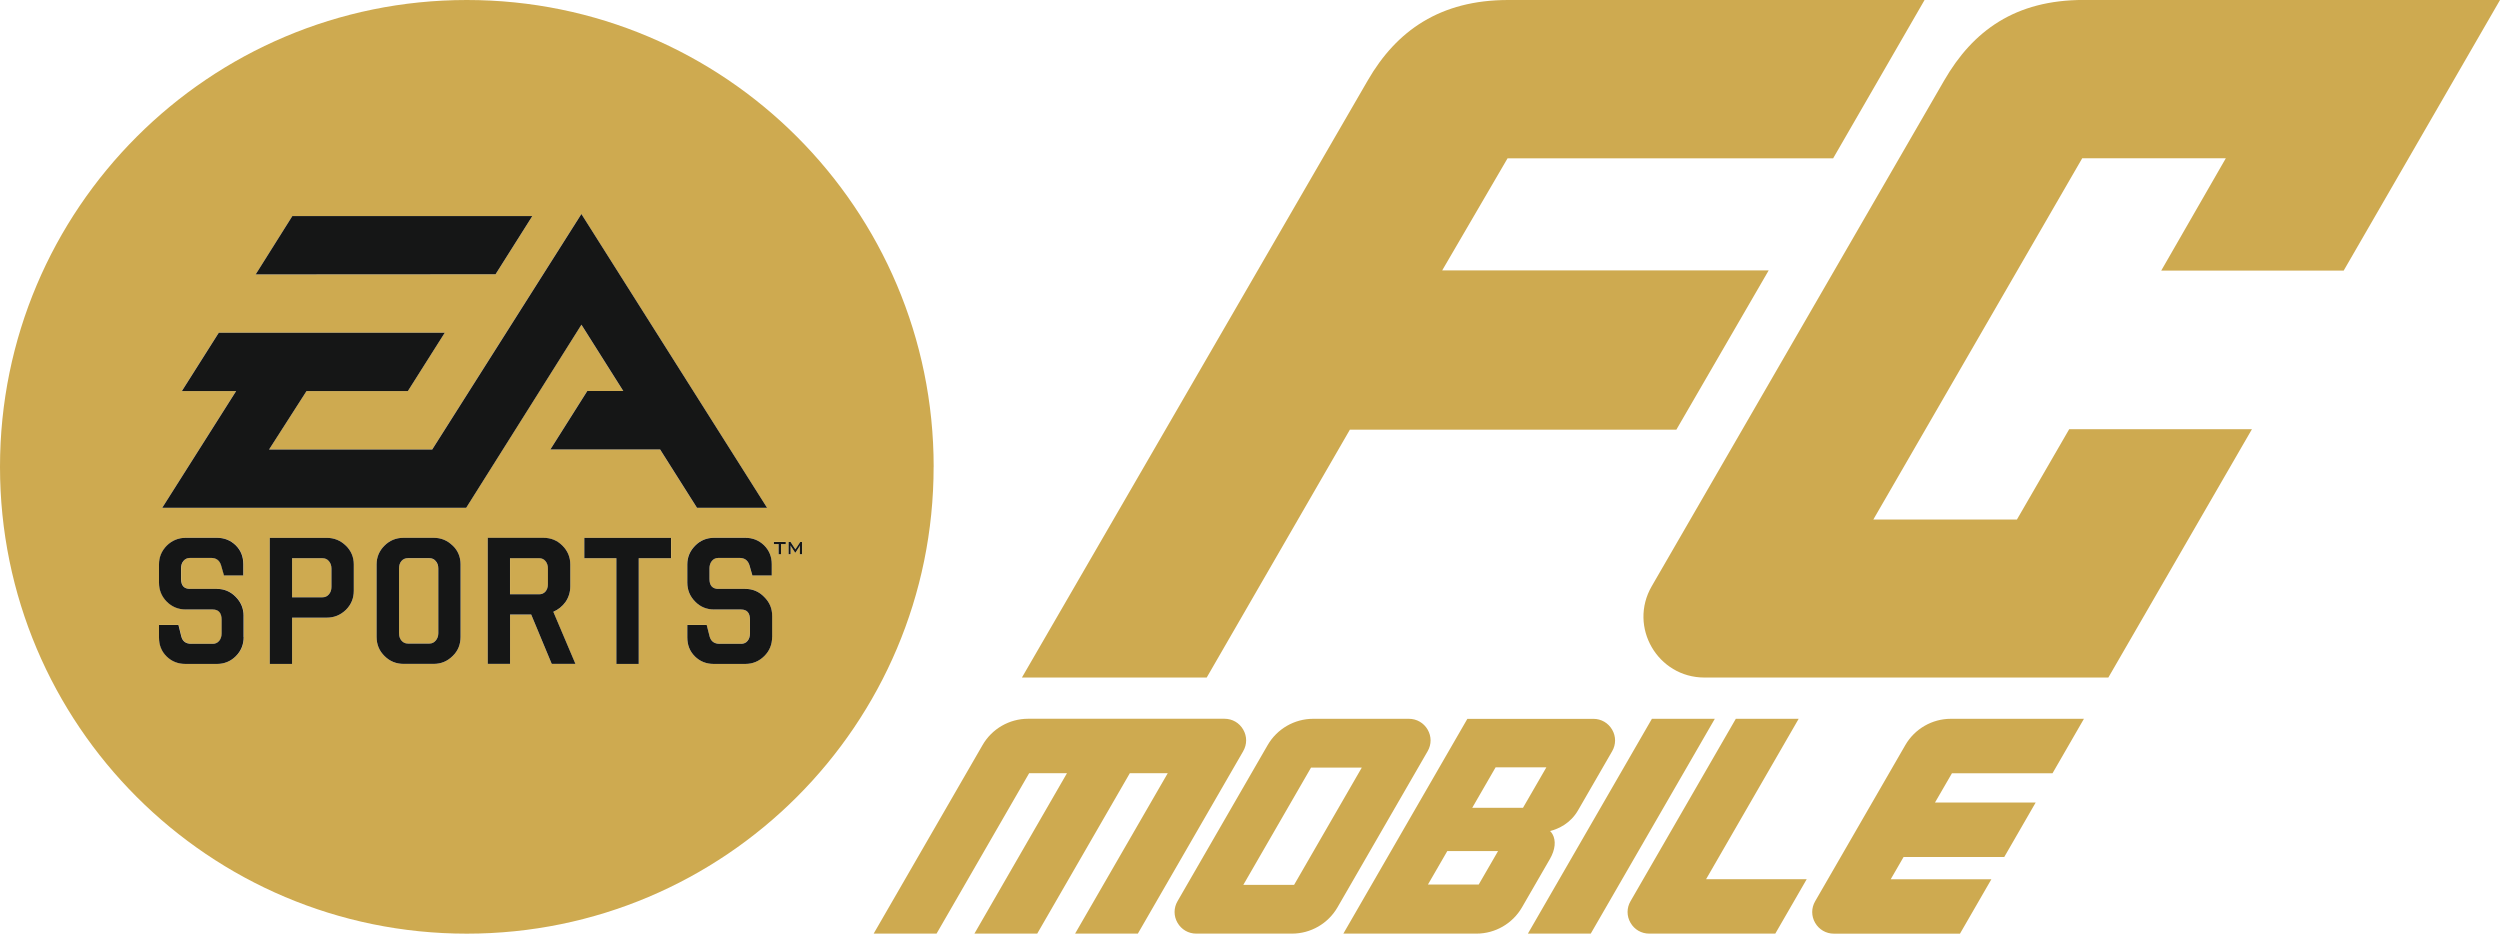
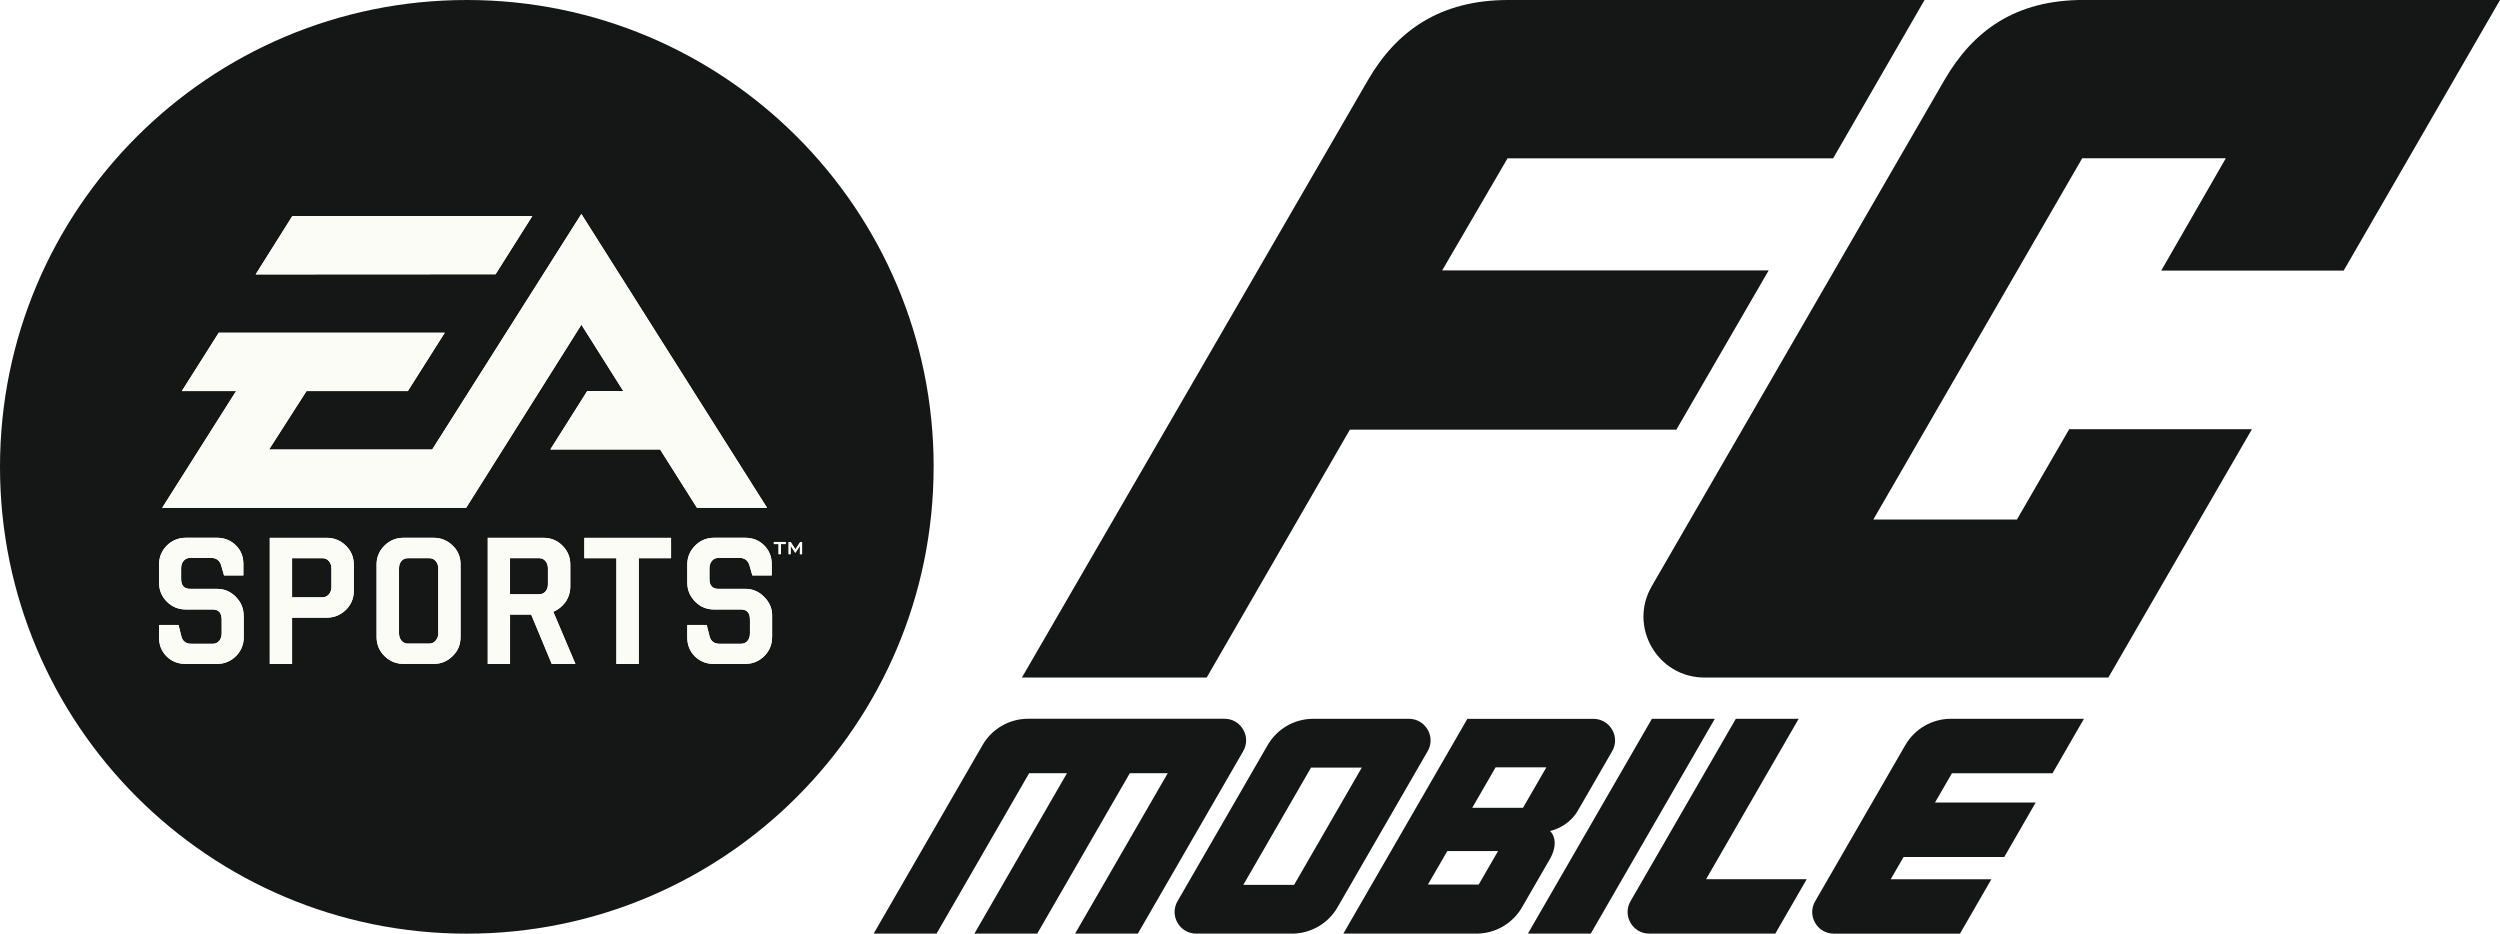
<svg xmlns="http://www.w3.org/2000/svg" id="EA_ACRONYM" viewBox="0 0 529.42 197.72">
  <g id="EA_Sports_Mobile">
    <g id="FC_Mobile">
-       <path d="M302.33,154.51c-.83-1.43-2.31-2.29-3.96-2.29h-20.29c-3.96,0-7.64,2.13-9.62,5.55l-19.1,33.08c-.83,1.43-.83,3.14,0,4.57.83,1.43,2.31,2.29,3.96,2.29h20.29c3.96,0,7.64-2.13,9.62-5.55l19.1-33.08c.83-1.43.83-3.14,0-4.57ZM274.05,187.38h-10.75s14.33-24.82,14.33-24.82h10.75l-14.33,24.82ZM263.27,159.08l-22.31,38.63h-13.29l19.62-33.97h-8.03s-19.61,33.97-19.61,33.97h-13.3l19.6-33.97h-8.01l-19.6,33.96h-13.32s23.06-39.93,23.06-39.93c1.98-3.43,5.67-5.56,9.62-5.56h41.61c1.65,0,3.13.85,3.96,2.29.83,1.43.83,3.14,0,4.57ZM255.55,143.48h-39.14l73.24-126.45c6.09-10.55,15.35-17.03,29.74-17.03h88.17l-19.36,33.53h-68.95l-13.84,23.73h69.14l-19.55,33.73h-69.14s-30.32,52.49-30.32,52.49ZM413.1,152.22h28.21l-6.65,11.53h-21.3s-3.59,6.2-3.59,6.2h21.32l-6.65,11.53h-21.32l-2.73,4.72h21.32l-6.65,11.52h-26.71c-1.65,0-3.13-.86-3.96-2.29-.83-1.43-.83-3.14,0-4.57l19.1-33.08c1.98-3.43,5.67-5.56,9.62-5.56ZM457.67,57.32l13.69-23.81h-30.41s-44.24,76.51-44.24,76.51h30.41l11.07-19.13h38.7s-30.41,52.59-30.41,52.59h-85.53c-9.93,0-16.14-10.74-11.17-19.33l61.93-107.1c6.09-10.54,15.04-17.06,29.54-17.06h88.18l-33.11,57.31h-38.64ZM361.29,186.19h21.31l-6.65,11.52h-26.7c-1.65,0-3.13-.85-3.96-2.29-.83-1.43-.83-3.14,0-4.57l22.3-38.63h13.31s-19.61,33.97-19.61,33.97ZM328.76,176.63c-.14-.24-.31-.46-.5-.64,1.8-.47,4.32-1.61,5.93-4.41l7.21-12.49c.83-1.43.83-3.14,0-4.57s-2.31-2.29-3.96-2.29h-26.7s-26.26,45.48-26.26,45.48h28.2s0,0,0,0c3.96,0,7.64-2.13,9.62-5.55l5.92-10.25c1.14-1.98,1.33-3.9.54-5.28ZM313.14,187.32h-10.75s4.1-7.09,4.1-7.09h10.75l-4.1,7.09ZM322.52,171.07h-10.75l4.95-8.57h10.75l-4.95,8.57ZM363.14,152.22l-26.27,45.49h-13.31l26.26-45.49h13.32Z" fill="#ceaa50" />
+       <path d="M302.33,154.51c-.83-1.43-2.31-2.29-3.96-2.29h-20.29c-3.96,0-7.64,2.13-9.62,5.55l-19.1,33.08c-.83,1.43-.83,3.14,0,4.57.83,1.43,2.31,2.29,3.96,2.29h20.29c3.96,0,7.64-2.13,9.62-5.55l19.1-33.08c.83-1.43.83-3.14,0-4.57ZM274.05,187.38h-10.75s14.33-24.82,14.33-24.82h10.75l-14.33,24.82ZM263.27,159.08l-22.31,38.63h-13.29l19.62-33.97h-8.03s-19.61,33.97-19.61,33.97h-13.3l19.6-33.97h-8.01l-19.6,33.96h-13.32s23.06-39.93,23.06-39.93c1.98-3.43,5.67-5.56,9.62-5.56h41.61c1.65,0,3.13.85,3.96,2.29.83,1.43.83,3.14,0,4.57ZM255.55,143.48h-39.14l73.24-126.45c6.09-10.55,15.35-17.03,29.74-17.03h88.17l-19.36,33.53h-68.95l-13.84,23.73h69.14l-19.55,33.73h-69.14s-30.32,52.49-30.32,52.49ZM413.1,152.22h28.21l-6.65,11.53h-21.3s-3.59,6.2-3.59,6.2h21.32l-6.65,11.53h-21.32l-2.73,4.72h21.32l-6.65,11.52h-26.71c-1.65,0-3.13-.86-3.96-2.29-.83-1.43-.83-3.14,0-4.57l19.1-33.08c1.98-3.43,5.67-5.56,9.62-5.56ZM457.67,57.32l13.69-23.81h-30.41s-44.24,76.51-44.24,76.51h30.41l11.07-19.13h38.7s-30.41,52.59-30.41,52.59h-85.53c-9.93,0-16.14-10.74-11.17-19.33l61.93-107.1c6.09-10.54,15.04-17.06,29.54-17.06h88.18l-33.11,57.31h-38.64ZM361.29,186.19h21.31l-6.65,11.52h-26.7c-1.65,0-3.13-.85-3.96-2.29-.83-1.43-.83-3.14,0-4.57l22.3-38.63h13.31s-19.61,33.97-19.61,33.97ZM328.76,176.63c-.14-.24-.31-.46-.5-.64,1.8-.47,4.32-1.61,5.93-4.41l7.21-12.49c.83-1.43.83-3.14,0-4.57s-2.31-2.29-3.96-2.29h-26.7s-26.26,45.48-26.26,45.48h28.2s0,0,0,0c3.96,0,7.64-2.13,9.62-5.55l5.92-10.25c1.14-1.98,1.33-3.9.54-5.28ZM313.14,187.32h-10.75s4.1-7.09,4.1-7.09h10.75l-4.1,7.09ZM322.52,171.07h-10.75l4.95-8.57h10.75l-4.95,8.57ZM363.14,152.22l-26.27,45.49h-13.31l26.26-45.49h13.32Z" fill="#151616" />
    </g>
-     <path id="EA_Sports" d="M115.53,118.82c.34.41.51.94.51,1.57v3.29c0,.64-.16,1.16-.51,1.57-.34.39-.8.59-1.34.59h-6.18v-7.64h6.18c.54,0,1,.2,1.34.62ZM90.92,118.21h-4.53c-.59,0-1.04.2-1.4.62-.34.41-.5.94-.5,1.57v13.69c0,.62.16,1.14.5,1.56.36.43.81.65,1.4.65h4.53c.55,0,1-.22,1.35-.65.37-.42.54-.93.54-1.56v-13.69c0-.64-.18-1.16-.54-1.57-.35-.42-.81-.62-1.35-.62ZM68.29,118.21h-6.44v8.28h6.44c.54,0,1.01-.21,1.36-.62.35-.42.54-.93.54-1.58v-3.9c0-.65-.18-1.16-.54-1.57-.35-.42-.81-.62-1.36-.62ZM197.71,98.86c0,54.6-44.26,98.86-98.86,98.86S0,153.46,0,98.86,44.26,0,98.86,0s98.86,44.26,98.86,98.86ZM54.14,58.11l50.8-.03,7.79-12.33h-50.82l-7.77,12.36ZM51.61,130.39c0-1.54-.55-2.87-1.66-4-1.11-1.13-2.44-1.69-3.98-1.69h-5.69c-1.28,0-1.91-.7-1.91-2.1v-2.25c0-.64.16-1.16.52-1.58.34-.42.8-.63,1.39-.63h4.47c1.05,0,1.77.51,2.09,1.54l.62,2.17h4.09v-2.4c0-1.6-.52-2.91-1.6-3.98-1.09-1.06-2.42-1.59-3.97-1.59h-6.61c-1.56,0-2.91.55-4.03,1.66-1.09,1.1-1.64,2.43-1.64,3.98v3.85c0,1.57.55,2.91,1.64,4.03,1.12,1.11,2.48,1.66,4.03,1.66h5.7c1.26,0,1.89.73,1.89,2.16v2.92c0,.62-.17,1.16-.51,1.56-.36.43-.82.63-1.38.63h-4.53c-1.14,0-1.84-.52-2.11-1.53l-.61-2.46h-4.12v2.65c0,1.62.52,2.93,1.6,4,1.06,1.06,2.4,1.6,3.99,1.6h6.7c1.55,0,2.9-.56,4.01-1.67,1.09-1.09,1.63-2.44,1.63-4.02v-4.52ZM74.91,119.52c0-1.54-.56-2.87-1.66-3.96-1.13-1.11-2.48-1.66-4.05-1.66h-12.07v26.7h4.72v-9.8h7.36c1.56,0,2.92-.56,4.05-1.66,1.1-1.1,1.66-2.44,1.66-4v-5.61ZM97.53,119.52c0-1.55-.54-2.9-1.67-3.98-1.12-1.09-2.43-1.65-4.02-1.65h-6.38c-1.59,0-2.93.55-4.04,1.66-1.1,1.09-1.67,2.43-1.67,3.96v15.35c0,1.62.56,2.97,1.67,4.06,1.11,1.11,2.46,1.67,4.04,1.67h6.38c1.59,0,2.9-.56,4.02-1.67,1.14-1.09,1.67-2.44,1.67-4.06v-15.35ZM123.12,68.76l8.86,14.04h-7.62l-7.82,12.38h23.24l7.81,12.35h14.84s-39.32-62.21-39.32-62.21l-31.59,49.87h-34.55l7.93-12.37h21.46l7.82-12.36h-47.86l-7.82,12.36h11.49l-15.65,24.73h64.36s24.41-38.79,24.41-38.79ZM121.85,140.6l-4.68-11.03c1.03-.45,1.91-1.14,2.6-2.1.66-.97,1-2.08,1-3.29v-4.66c0-1.53-.56-2.87-1.66-3.96-1.1-1.11-2.44-1.66-4.02-1.66h-11.8v26.7h4.72v-10.45h4.48l4.35,10.45h5.02ZM142.11,113.9h-18.36v4.31h6.79v22.39h4.73v-22.39h6.85v-4.31ZM163.51,130.39c0-1.54-.55-2.87-1.7-4-1.1-1.13-2.43-1.69-3.99-1.69h-5.68c-1.26,0-1.91-.7-1.91-2.1v-2.25c0-.64.18-1.16.52-1.58.34-.42.81-.63,1.39-.63h4.48c1.05,0,1.75.51,2.08,1.54l.62,2.17h4.1v-2.4c0-1.6-.54-2.91-1.62-3.98-1.09-1.06-2.4-1.59-3.99-1.59h-6.59c-1.57,0-2.92.55-4.01,1.66-1.1,1.1-1.67,2.43-1.67,3.98v3.85c0,1.57.57,2.91,1.67,4.03,1.09,1.11,2.44,1.66,4.01,1.66h5.69c1.27,0,1.9.73,1.9,2.16v2.92c0,.62-.17,1.16-.5,1.56-.35.43-.82.63-1.39.63h-4.53c-1.14,0-1.83-.52-2.12-1.53l-.62-2.46h-4.11v2.65c0,1.62.54,2.93,1.6,4,1.08,1.06,2.4,1.6,3.99,1.6h6.68c1.58,0,2.92-.56,4.04-1.67,1.1-1.09,1.65-2.44,1.65-4.02v-4.52ZM166.39,114.77h-2.52v.44h1v2.14h.51v-2.14h1v-.44ZM169.86,117.36v-2.58h-.39l-1.02,1.56-1.01-1.56h-.43v2.58h.43v-1.6c0-.09-.05-.18-.05-.28.05.09.11.19.16.26l.84,1.29h.08l.82-1.27c.07-.09.08-.18.12-.28-.01.13-.01.21-.01.28v1.6h.47Z" fill="#ceaa50" />
+     <path id="EA_Sports" d="M115.53,118.82c.34.41.51.94.51,1.57v3.29c0,.64-.16,1.16-.51,1.57-.34.39-.8.59-1.34.59h-6.18v-7.64h6.18c.54,0,1,.2,1.34.62ZM90.92,118.21h-4.53c-.59,0-1.04.2-1.4.62-.34.41-.5.94-.5,1.57v13.69c0,.62.16,1.14.5,1.56.36.43.81.65,1.4.65h4.53c.55,0,1-.22,1.35-.65.37-.42.54-.93.54-1.56v-13.69c0-.64-.18-1.16-.54-1.57-.35-.42-.81-.62-1.35-.62ZM68.29,118.21h-6.44v8.28h6.44c.54,0,1.01-.21,1.36-.62.35-.42.54-.93.54-1.58v-3.9c0-.65-.18-1.16-.54-1.57-.35-.42-.81-.62-1.36-.62ZM197.71,98.86c0,54.6-44.26,98.86-98.86,98.86S0,153.46,0,98.86,44.26,0,98.86,0s98.86,44.26,98.86,98.86ZM54.14,58.11l50.8-.03,7.79-12.33h-50.82l-7.77,12.36ZM51.61,130.39c0-1.54-.55-2.87-1.66-4-1.11-1.13-2.44-1.69-3.98-1.69h-5.69c-1.28,0-1.91-.7-1.91-2.1v-2.25c0-.64.16-1.16.52-1.58.34-.42.8-.63,1.39-.63h4.47c1.05,0,1.77.51,2.09,1.54l.62,2.17h4.09v-2.4c0-1.6-.52-2.91-1.6-3.98-1.09-1.06-2.42-1.59-3.97-1.59h-6.61c-1.56,0-2.91.55-4.03,1.66-1.09,1.1-1.64,2.43-1.64,3.98v3.85c0,1.57.55,2.91,1.64,4.03,1.12,1.11,2.48,1.66,4.03,1.66h5.7c1.26,0,1.89.73,1.89,2.16v2.92c0,.62-.17,1.16-.51,1.56-.36.43-.82.63-1.38.63h-4.53c-1.14,0-1.84-.52-2.11-1.53l-.61-2.46h-4.12v2.65c0,1.62.52,2.93,1.6,4,1.06,1.06,2.4,1.6,3.99,1.6h6.7c1.55,0,2.9-.56,4.01-1.67,1.09-1.09,1.63-2.44,1.63-4.02v-4.52ZM74.91,119.52c0-1.54-.56-2.87-1.66-3.96-1.13-1.11-2.48-1.66-4.05-1.66h-12.07v26.7h4.72v-9.8h7.36c1.56,0,2.92-.56,4.05-1.66,1.1-1.1,1.66-2.44,1.66-4v-5.61ZM97.53,119.52c0-1.55-.54-2.9-1.67-3.98-1.12-1.09-2.43-1.65-4.02-1.65h-6.38c-1.59,0-2.93.55-4.04,1.66-1.1,1.09-1.67,2.43-1.67,3.96v15.35c0,1.62.56,2.97,1.67,4.06,1.11,1.11,2.46,1.67,4.04,1.67h6.38c1.59,0,2.9-.56,4.02-1.67,1.14-1.09,1.67-2.44,1.67-4.06v-15.35ZM123.12,68.76l8.86,14.04h-7.62l-7.82,12.38h23.24l7.81,12.35h14.84s-39.32-62.21-39.32-62.21l-31.59,49.87h-34.55l7.93-12.37h21.46l7.82-12.36h-47.86l-7.82,12.36h11.49l-15.65,24.73h64.36s24.41-38.79,24.41-38.79ZM121.85,140.6l-4.68-11.03c1.03-.45,1.91-1.14,2.6-2.1.66-.97,1-2.08,1-3.29v-4.66c0-1.53-.56-2.87-1.66-3.96-1.1-1.11-2.44-1.66-4.02-1.66h-11.8v26.7h4.72v-10.45h4.48l4.35,10.45h5.02ZM142.11,113.9h-18.36v4.31h6.79v22.39h4.73v-22.39h6.85v-4.31ZM163.51,130.39c0-1.54-.55-2.87-1.7-4-1.1-1.13-2.43-1.69-3.99-1.69h-5.68c-1.26,0-1.91-.7-1.91-2.1v-2.25c0-.64.18-1.16.52-1.58.34-.42.81-.63,1.39-.63h4.48c1.05,0,1.75.51,2.08,1.54l.62,2.17h4.1v-2.4c0-1.6-.54-2.91-1.62-3.98-1.09-1.06-2.4-1.59-3.99-1.59h-6.59c-1.57,0-2.92.55-4.01,1.66-1.1,1.1-1.67,2.43-1.67,3.98v3.85c0,1.57.57,2.91,1.67,4.03,1.09,1.11,2.44,1.66,4.01,1.66h5.69c1.27,0,1.9.73,1.9,2.16v2.92c0,.62-.17,1.16-.5,1.56-.35.43-.82.63-1.39.63h-4.53c-1.14,0-1.83-.52-2.12-1.53l-.62-2.46h-4.11v2.65c0,1.62.54,2.93,1.6,4,1.08,1.06,2.4,1.6,3.99,1.6h6.68c1.58,0,2.92-.56,4.04-1.67,1.1-1.09,1.65-2.44,1.65-4.02v-4.52ZM166.39,114.77h-2.52v.44h1v2.14h.51v-2.14h1v-.44ZM169.86,117.36v-2.58h-.39l-1.02,1.56-1.01-1.56h-.43v2.58h.43v-1.6c0-.09-.05-.18-.05-.28.05.09.11.19.16.26l.84,1.29h.08l.82-1.27c.07-.09.08-.18.12-.28-.01.13-.01.21-.01.28v1.6h.47Z" fill="#151616" />
  </g>
-   <g id="EA_Sports_Mobile_black">
-     <path id="EA_Sports-2" d="M117.17,129.56c1.03-.45,1.91-1.14,2.6-2.1.66-.97,1-2.08,1-3.29v-4.66c0-1.53-.56-2.87-1.66-3.96-1.1-1.11-2.44-1.66-4.02-1.66h-11.8v26.7h4.72v-10.45h4.48l4.35,10.45h5.02l-4.68-11.03ZM116.03,123.69c0,.64-.16,1.16-.51,1.57-.34.39-.8.59-1.34.59h-6.18v-7.64h6.18c.54,0,1,.2,1.34.62.34.41.51.94.51,1.57v3.29ZM95.86,115.54c-1.12-1.09-2.43-1.65-4.02-1.65h-6.38c-1.59,0-2.93.55-4.04,1.66-1.1,1.09-1.67,2.43-1.67,3.96v15.35c0,1.62.56,2.97,1.67,4.06,1.11,1.11,2.46,1.67,4.04,1.67h6.38c1.59,0,2.9-.56,4.02-1.67,1.14-1.09,1.67-2.44,1.67-4.06v-15.35c0-1.55-.54-2.9-1.67-3.98ZM92.82,134.08c0,.62-.18,1.14-.54,1.56-.35.43-.81.65-1.35.65h-4.53c-.59,0-1.04-.22-1.4-.65-.34-.42-.5-.93-.5-1.56v-13.69c0-.64.16-1.16.5-1.57.36-.42.81-.62,1.4-.62h4.53c.55,0,1.01.2,1.35.62.37.41.54.94.54,1.57v13.69ZM73.25,115.56c-1.13-1.11-2.48-1.66-4.05-1.66h-12.07v26.7h4.72v-9.8h7.36c1.56,0,2.92-.56,4.05-1.66,1.1-1.1,1.66-2.44,1.66-4.01v-5.61c0-1.54-.56-2.87-1.66-3.96ZM70.19,124.29c0,.64-.18,1.16-.54,1.58-.35.41-.81.62-1.36.62h-6.44v-8.28h6.44c.54,0,1.01.2,1.36.62.35.41.54.92.54,1.57v3.9ZM61.91,45.75h50.82l-7.79,12.33-50.8.03,7.77-12.36ZM51.6,134.91c0,1.58-.55,2.93-1.63,4.02-1.1,1.11-2.46,1.67-4.01,1.67h-6.7c-1.59,0-2.92-.54-3.99-1.6-1.07-1.06-1.6-2.38-1.6-4v-2.65h4.12l.61,2.46c.27,1.01.97,1.53,2.11,1.53h4.53c.56,0,1.02-.2,1.38-.63.34-.41.51-.95.51-1.56v-2.92c0-1.43-.63-2.16-1.89-2.16h-5.7c-1.56,0-2.91-.54-4.03-1.66-1.09-1.11-1.64-2.45-1.64-4.03v-3.85c0-1.55.55-2.87,1.64-3.98,1.12-1.11,2.48-1.66,4.03-1.66h6.61c1.55,0,2.88.53,3.97,1.59,1.08,1.07,1.6,2.38,1.6,3.98v2.4h-4.09l-.62-2.17c-.32-1.03-1.04-1.54-2.09-1.54h-4.47c-.58,0-1.04.21-1.39.63-.37.42-.52.94-.52,1.58v2.25c0,1.4.63,2.1,1.91,2.1h5.69c1.54,0,2.87.56,3.98,1.69,1.11,1.13,1.66,2.45,1.66,4v4.52ZM98.71,107.54H34.35s15.65-24.72,15.65-24.72h-11.49l7.82-12.36h47.86l-7.82,12.36h-21.46l-7.93,12.37h34.55l31.59-49.87,39.32,62.21h-14.84l-7.81-12.35h-23.24l7.82-12.38h7.62l-8.86-14.04-24.41,38.78ZM142.11,118.21h-6.85v22.39h-4.73v-22.39h-6.79v-4.31h18.36v4.31ZM163.51,134.91c0,1.58-.55,2.93-1.65,4.02-1.12,1.11-2.46,1.67-4.04,1.67h-6.68c-1.6,0-2.91-.54-3.99-1.6-1.06-1.06-1.6-2.38-1.6-4v-2.65h4.11l.62,2.46c.29,1.01.98,1.53,2.12,1.53h4.53c.57,0,1.05-.2,1.39-.63.34-.41.5-.95.5-1.56v-2.92c0-1.43-.62-2.16-1.9-2.16h-5.69c-1.57,0-2.92-.54-4.01-1.66-1.1-1.11-1.67-2.45-1.67-4.03v-3.85c0-1.55.57-2.87,1.67-3.98,1.09-1.11,2.44-1.66,4.01-1.66h6.59c1.58,0,2.9.53,3.99,1.59,1.07,1.07,1.62,2.38,1.62,3.98v2.4h-4.1l-.62-2.17c-.33-1.03-1.03-1.54-2.08-1.54h-4.48c-.57,0-1.05.21-1.39.63-.34.42-.52.94-.52,1.58v2.25c0,1.4.64,2.1,1.91,2.1h5.68c1.56,0,2.89.56,3.99,1.69,1.15,1.13,1.7,2.45,1.7,4v4.52ZM166.39,115.22h-1v2.14h-.51v-2.14h-1v-.44h2.52v.44ZM169.39,117.36v-1.6c0-.07,0-.15.01-.28-.05.1-.06.19-.12.28l-.82,1.27h-.08l-.84-1.29c-.04-.07-.1-.17-.16-.26,0,.1.05.19.05.28v1.6h-.43v-2.58h.43l1.01,1.56,1.02-1.56h.39v2.58h-.47Z" fill="#151616" />
+   <g id="EA_Sports_Mobile_white">
+     <path id="EA_Sports-2" d="M117.17,129.56c1.03-.45,1.91-1.14,2.6-2.1.66-.97,1-2.08,1-3.29v-4.66c0-1.53-.56-2.87-1.66-3.96-1.1-1.11-2.44-1.66-4.02-1.66h-11.8v26.7h4.72v-10.45h4.48l4.35,10.45h5.02l-4.68-11.03ZM116.03,123.69c0,.64-.16,1.16-.51,1.57-.34.39-.8.59-1.34.59h-6.18v-7.64h6.18c.54,0,1,.2,1.34.62.34.41.51.94.51,1.57v3.29ZM95.86,115.54c-1.12-1.09-2.43-1.65-4.02-1.65h-6.38c-1.59,0-2.93.55-4.04,1.66-1.1,1.09-1.67,2.43-1.67,3.96v15.35c0,1.62.56,2.97,1.67,4.06,1.11,1.11,2.46,1.67,4.04,1.67h6.38c1.59,0,2.9-.56,4.02-1.67,1.14-1.09,1.67-2.44,1.67-4.06v-15.35c0-1.55-.54-2.9-1.67-3.98ZM92.82,134.08c0,.62-.18,1.14-.54,1.56-.35.43-.81.65-1.35.65h-4.53c-.59,0-1.04-.22-1.4-.65-.34-.42-.5-.93-.5-1.56v-13.69c0-.64.16-1.16.5-1.57.36-.42.81-.62,1.4-.62h4.53c.55,0,1.01.2,1.35.62.37.41.54.94.54,1.57v13.69ZM73.25,115.56c-1.13-1.11-2.48-1.66-4.05-1.66h-12.07v26.7h4.72v-9.8h7.36c1.56,0,2.92-.56,4.05-1.66,1.1-1.1,1.66-2.44,1.66-4.01v-5.61c0-1.54-.56-2.87-1.66-3.96ZM70.19,124.29c0,.64-.18,1.16-.54,1.58-.35.41-.81.62-1.36.62h-6.44v-8.28h6.44c.54,0,1.01.2,1.36.62.35.41.54.92.54,1.57v3.9ZM61.91,45.75h50.82l-7.79,12.33-50.8.03,7.77-12.36ZM51.6,134.91c0,1.58-.55,2.93-1.63,4.02-1.1,1.11-2.46,1.67-4.01,1.67h-6.7c-1.59,0-2.92-.54-3.99-1.6-1.07-1.06-1.6-2.38-1.6-4v-2.65h4.12l.61,2.46c.27,1.01.97,1.53,2.11,1.53h4.53c.56,0,1.02-.2,1.38-.63.34-.41.51-.95.51-1.56v-2.92c0-1.43-.63-2.16-1.89-2.16h-5.7c-1.56,0-2.91-.54-4.03-1.66-1.09-1.11-1.64-2.45-1.64-4.03v-3.85c0-1.55.55-2.87,1.64-3.98,1.12-1.11,2.48-1.66,4.03-1.66h6.61c1.55,0,2.88.53,3.97,1.59,1.08,1.07,1.6,2.38,1.6,3.98v2.4h-4.09l-.62-2.17c-.32-1.03-1.04-1.54-2.09-1.54h-4.47c-.58,0-1.04.21-1.39.63-.37.42-.52.94-.52,1.58v2.25c0,1.4.63,2.1,1.91,2.1h5.69c1.54,0,2.87.56,3.98,1.69,1.11,1.13,1.66,2.45,1.66,4v4.52ZM98.71,107.54H34.35s15.65-24.72,15.65-24.72h-11.49l7.82-12.36h47.86l-7.82,12.36h-21.46l-7.93,12.37h34.55l31.59-49.87,39.32,62.21h-14.84l-7.81-12.35h-23.24l7.82-12.38h7.62l-8.86-14.04-24.41,38.78ZM142.11,118.21h-6.85v22.39h-4.73v-22.39h-6.79v-4.31h18.36v4.31ZM163.51,134.91c0,1.58-.55,2.93-1.65,4.02-1.12,1.11-2.46,1.67-4.04,1.67h-6.68c-1.6,0-2.91-.54-3.99-1.6-1.06-1.06-1.6-2.38-1.6-4v-2.65h4.11l.62,2.46c.29,1.01.98,1.53,2.12,1.53h4.53c.57,0,1.05-.2,1.39-.63.34-.41.5-.95.5-1.56v-2.92c0-1.43-.62-2.16-1.9-2.16h-5.69c-1.57,0-2.92-.54-4.01-1.66-1.1-1.11-1.67-2.45-1.67-4.03v-3.85c0-1.55.57-2.87,1.67-3.98,1.09-1.11,2.44-1.66,4.01-1.66h6.59c1.58,0,2.9.53,3.99,1.59,1.07,1.07,1.62,2.38,1.62,3.98v2.4h-4.1l-.62-2.17c-.33-1.03-1.03-1.54-2.08-1.54h-4.48c-.57,0-1.05.21-1.39.63-.34.42-.52.94-.52,1.58v2.25c0,1.4.64,2.1,1.91,2.1h5.68c1.56,0,2.89.56,3.99,1.69,1.15,1.13,1.7,2.45,1.7,4v4.52ZM166.39,115.22h-1v2.14h-.51v-2.14h-1v-.44h2.52v.44ZM169.39,117.36v-1.6c0-.07,0-.15.01-.28-.05.1-.06.19-.12.28l-.82,1.27h-.08l-.84-1.29c-.04-.07-.1-.17-.16-.26,0,.1.05.19.05.28v1.6h-.43v-2.58h.43l1.01,1.56,1.02-1.56h.39v2.58h-.47Z" fill="#fcfcf7" />
  </g>
</svg>
